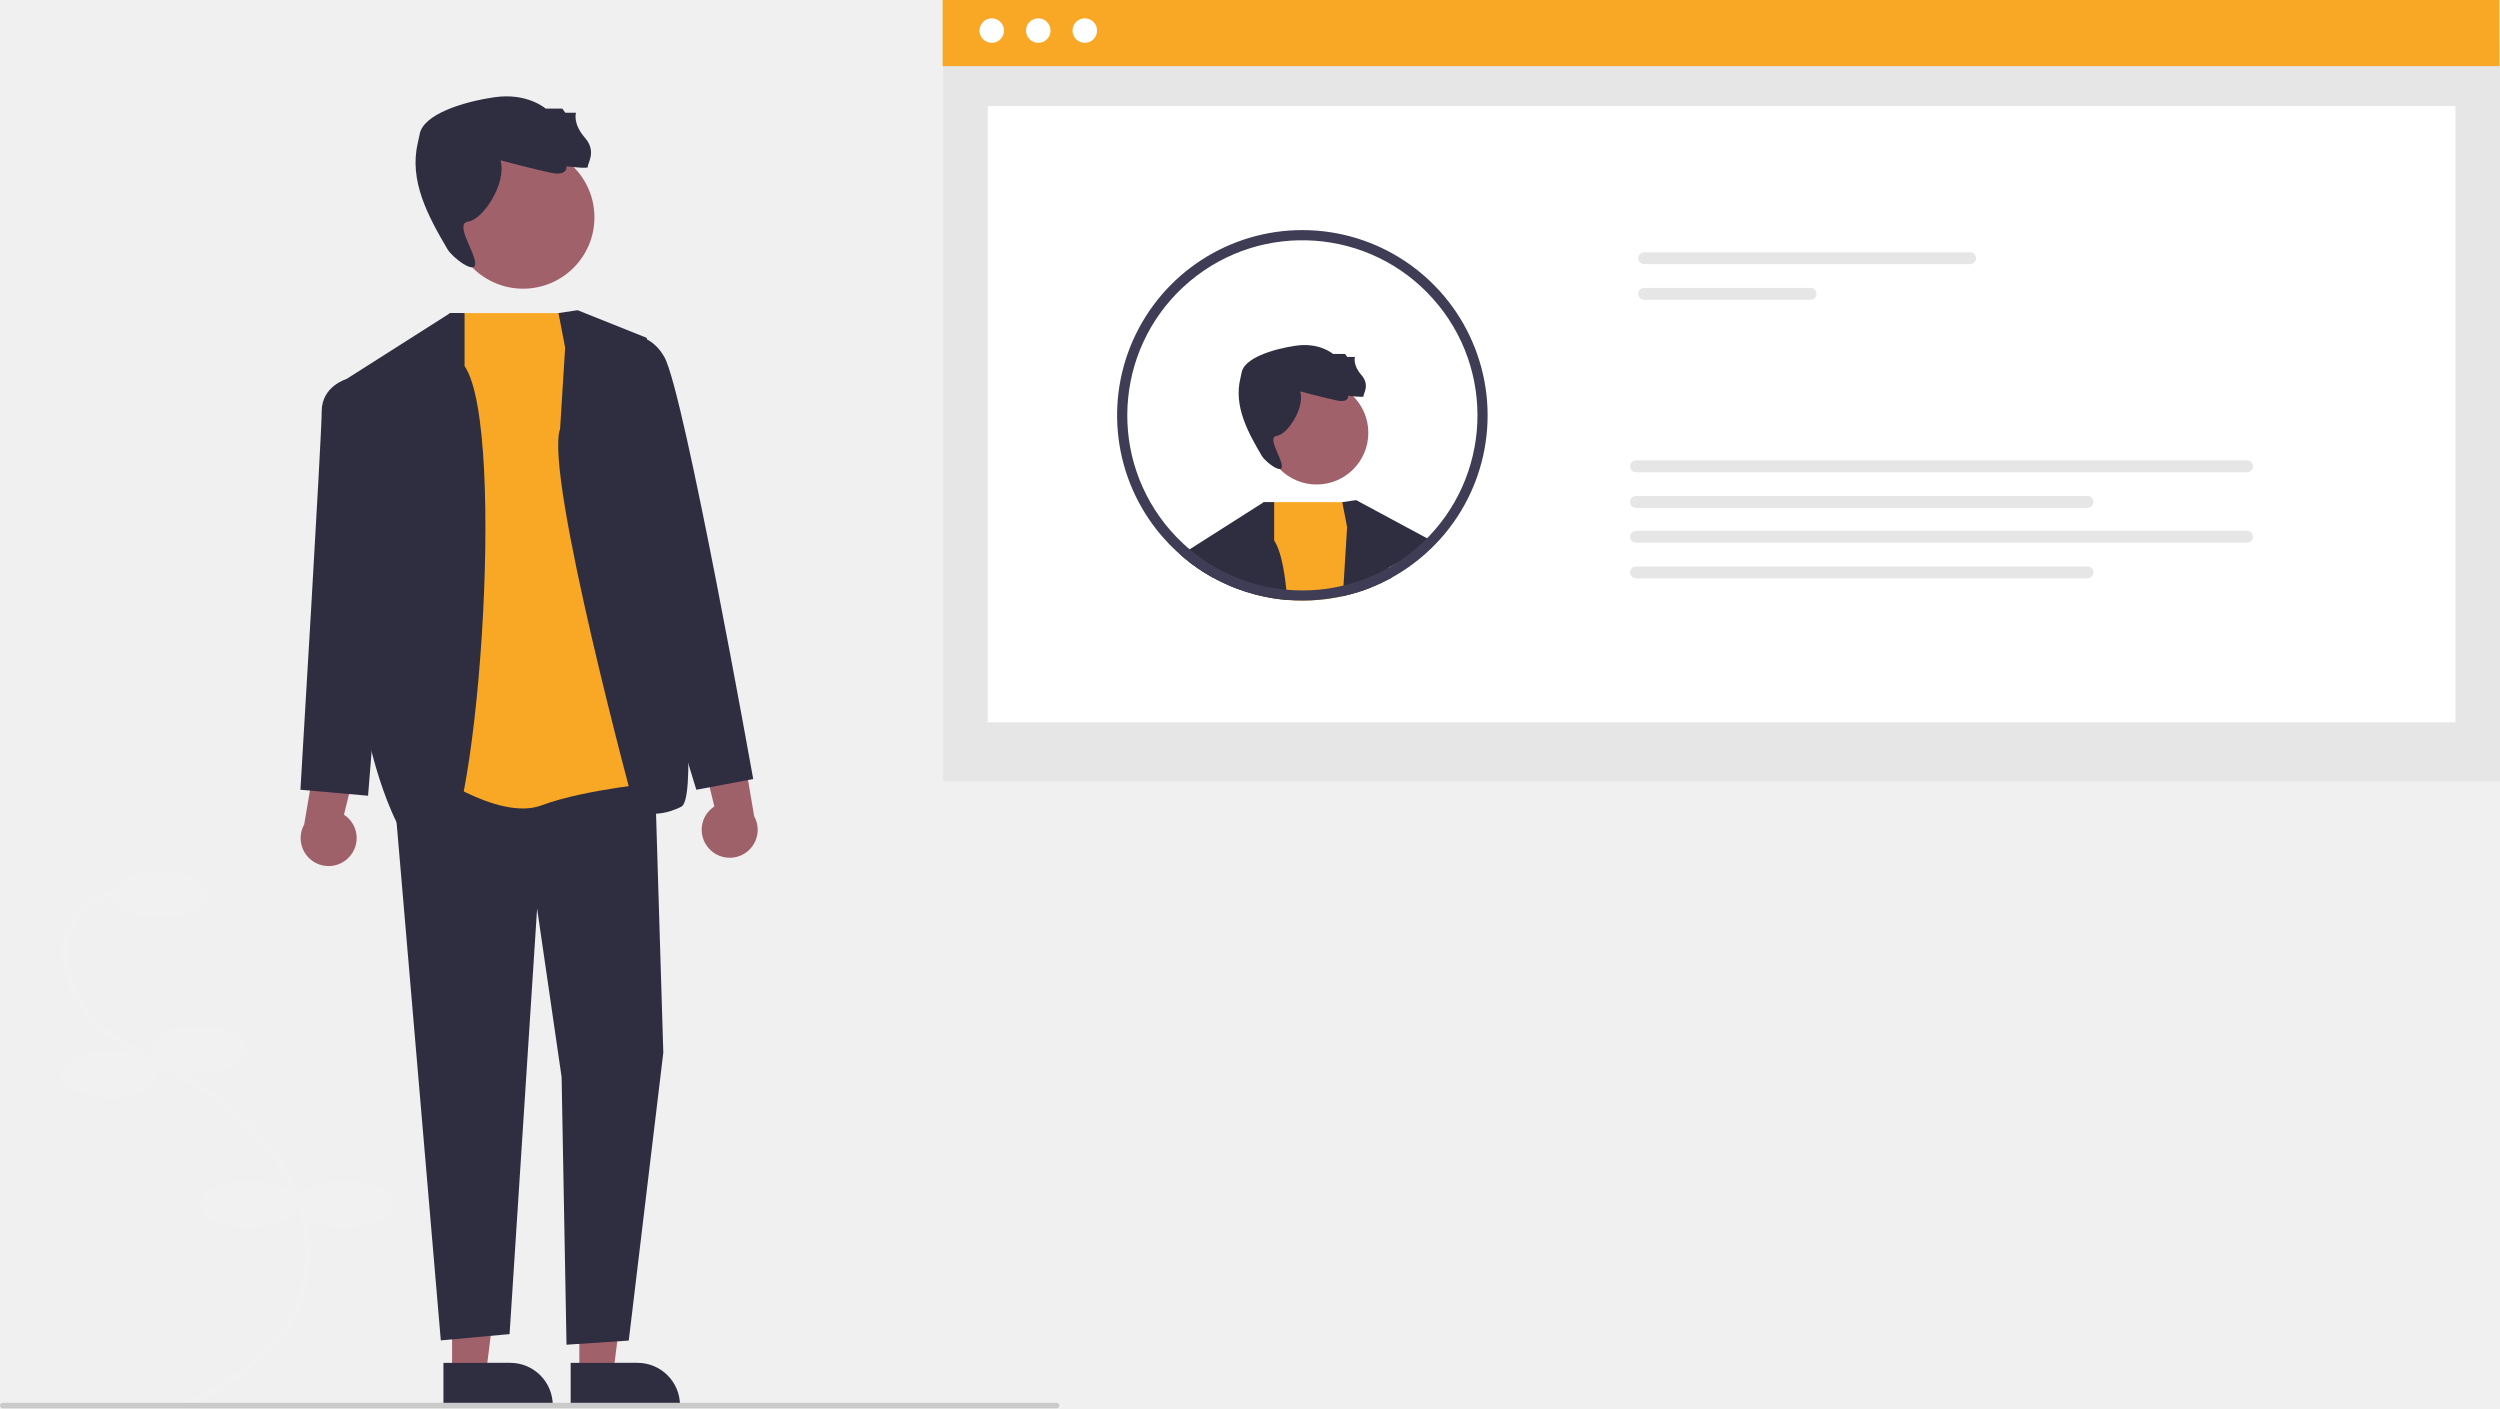
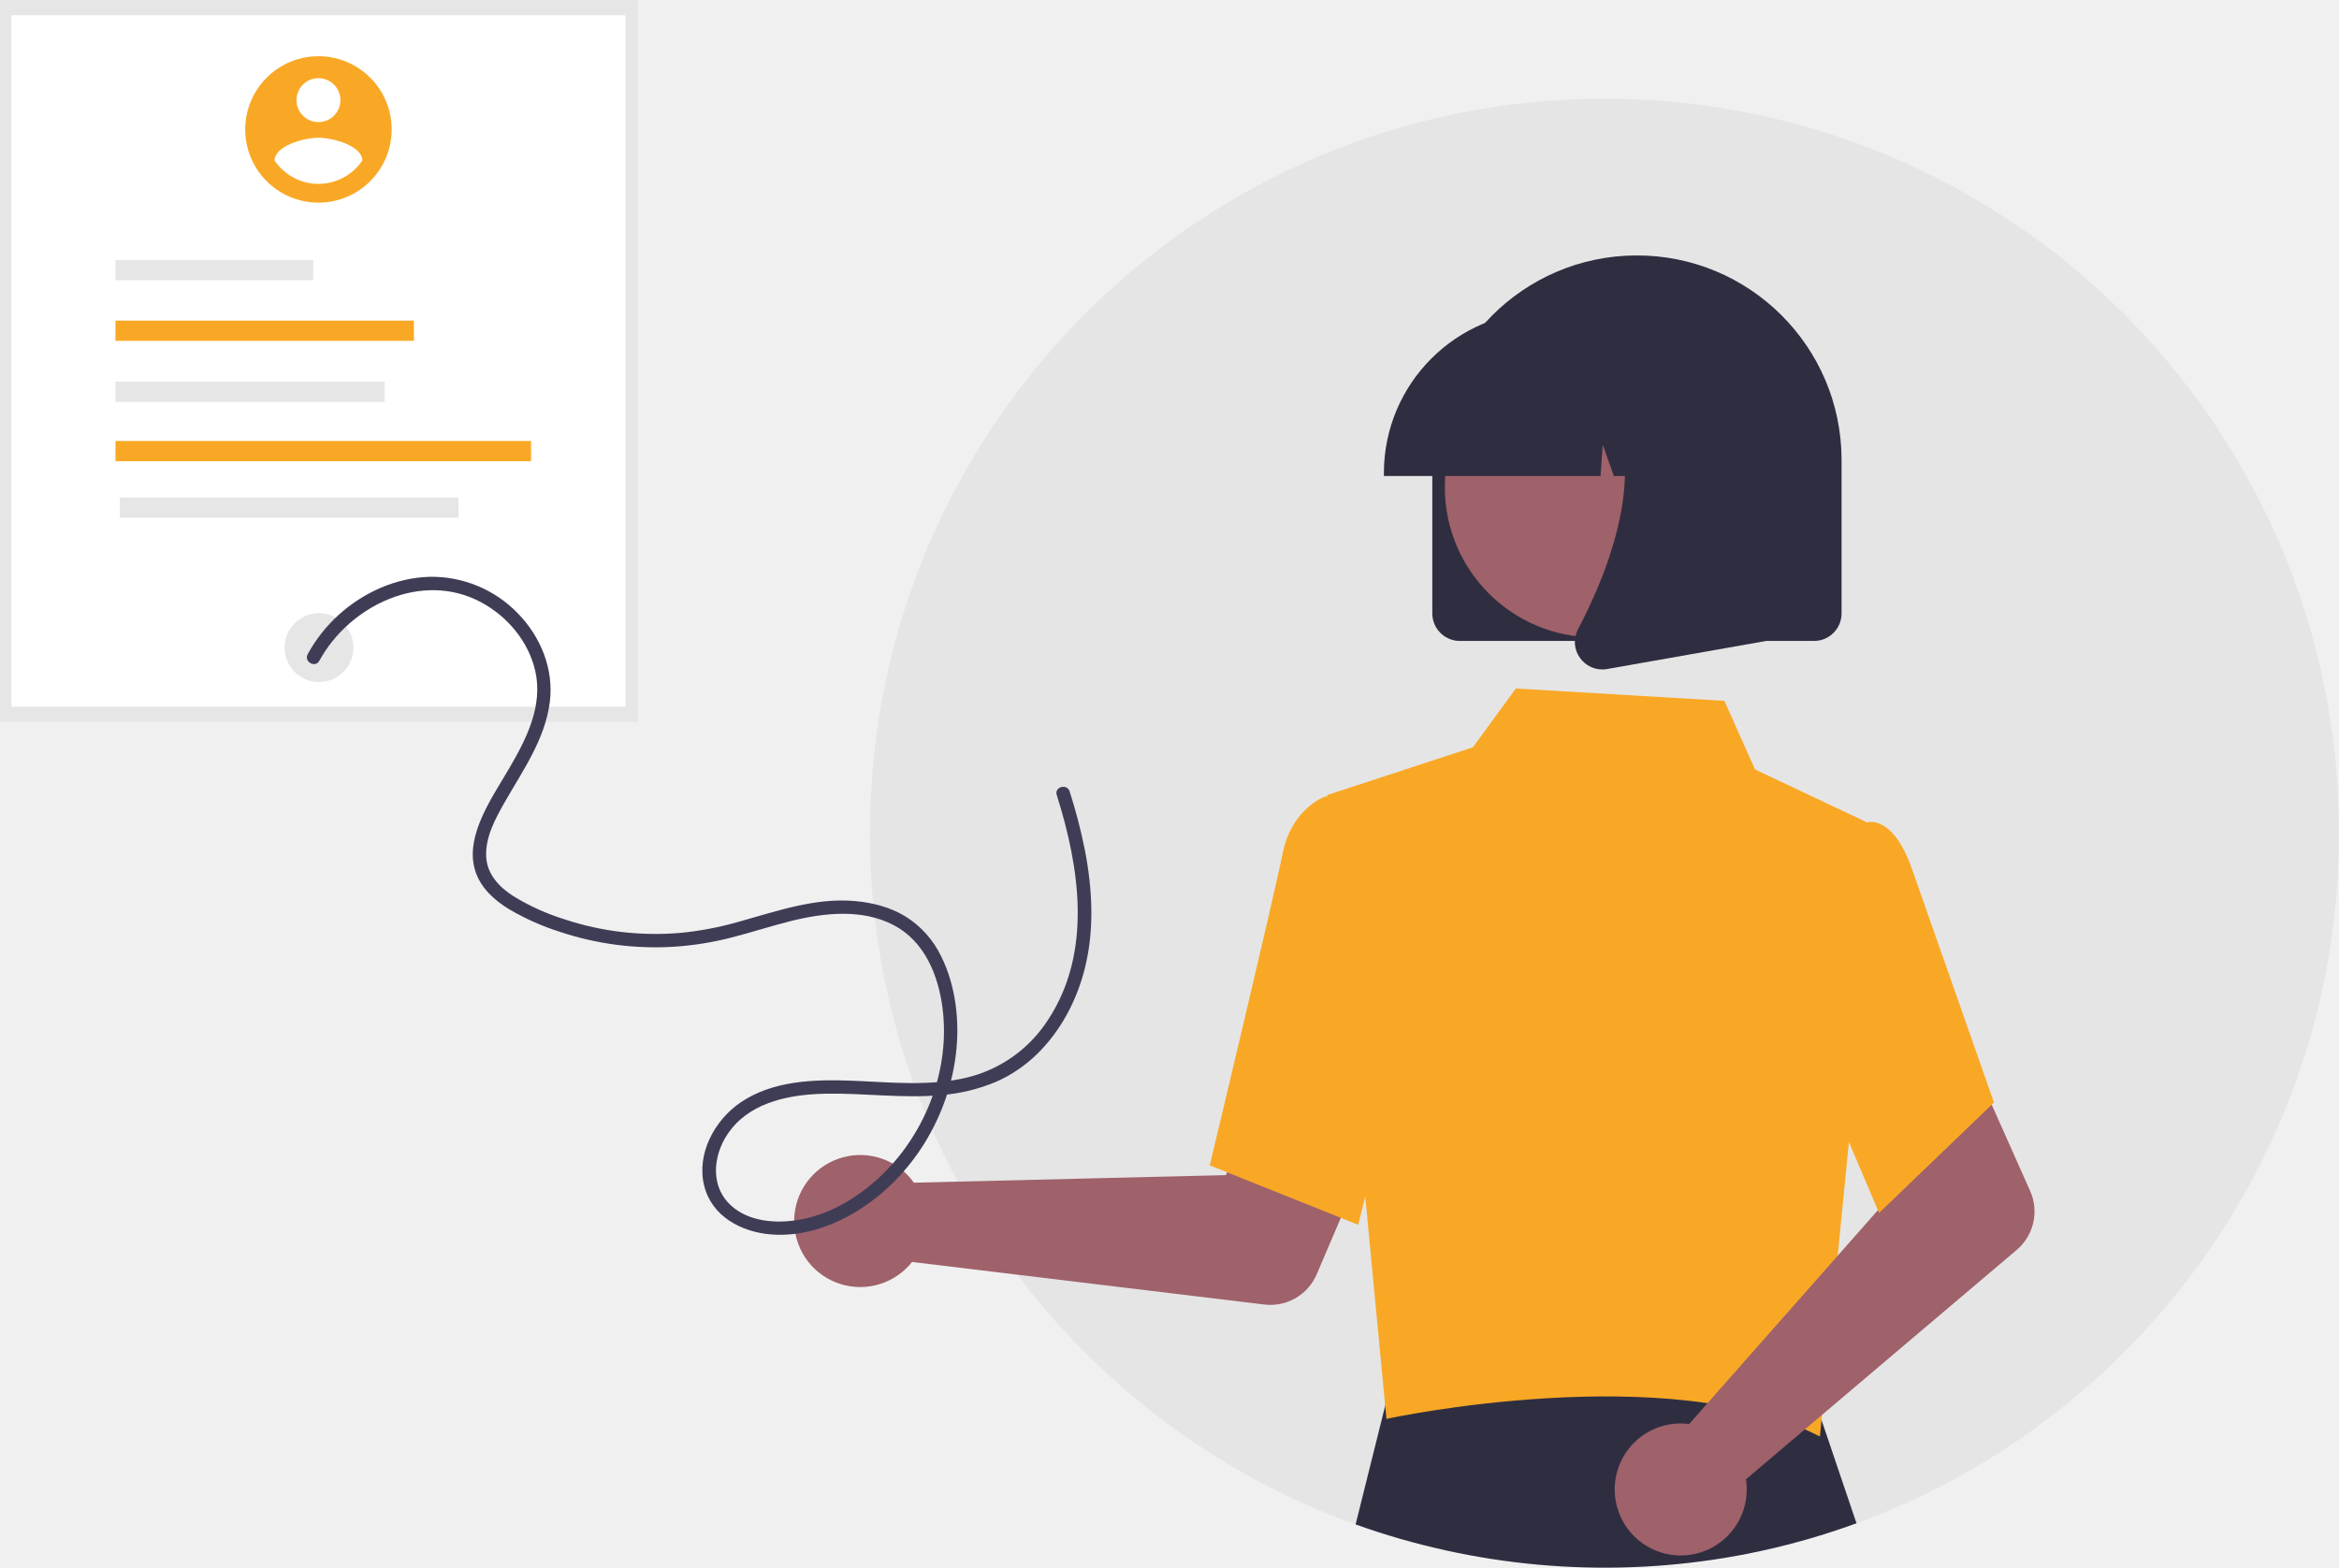
- <svg xmlns="http://www.w3.org/2000/svg" data-name="Layer 1" width="903.807" height="509.145" viewBox="0 0 903.807 509.145">
-   <path d="M216.096,704.318l-.951-1.759c12.753-6.897,28.626-15.481,36.916-29.567,8.172-13.886,8.356-32.743.479-49.211-6.704-14.016-19.018-26.572-35.611-36.313-3.273-1.921-6.709-3.742-10.031-5.503-8.031-4.256-16.336-8.658-23.184-14.903-9.432-8.601-16.568-23.035-11.249-35.891a23.856,23.856,0,0,1,20.677-14.467l.113,1.997a21.861,21.861,0,0,0-18.948,13.248c-4.943,11.947,1.839,25.505,10.754,33.636,6.661,6.074,14.852,10.415,22.773,14.613,3.342,1.771,6.797,3.603,10.108,5.546,16.938,9.943,29.526,22.798,36.403,37.174,8.16,17.061,7.946,36.637-.559,51.089C245.211,688.572,229.068,697.303,216.096,704.318Z" transform="translate(-148.0965 -195.4274)" fill="#f1f1f1" />
-   <ellipse cx="57.72" cy="323.317" rx="17.5" ry="8.5" fill="#f1f1f1" />
-   <ellipse cx="71.72" cy="379.317" rx="17.5" ry="8.5" fill="#f1f1f1" />
-   <ellipse cx="39.72" cy="388.317" rx="17.5" ry="8.5" fill="#f1f1f1" />
-   <ellipse cx="89.72" cy="435.317" rx="17.5" ry="8.5" fill="#f1f1f1" />
-   <ellipse cx="124.72" cy="435.317" rx="17.5" ry="8.5" fill="#f1f1f1" />
-   <rect id="bc1144e2-c94b-4f66-aa77-0b454dfd4174" data-name="Rectangle 62" x="341.011" y="15.429" width="562.796" height="267.056" fill="#e6e6e6" />
-   <rect id="ad6bb9d5-2e55-4525-b077-6ac2d5f26b45" data-name="Rectangle 75" x="357.104" y="38.33" width="530.61" height="222.814" fill="#fff" />
-   <rect id="a1fdfaec-ef9f-458a-9330-7bb8c38fec43" data-name="Rectangle 80" x="340.771" width="562.796" height="23.909" fill="#f9a826" />
-   <circle id="ac9f2818-2064-46b1-8104-b7d94390836e" data-name="Ellipse 90" cx="358.539" cy="11.059" r="4.431" fill="#fff" />
-   <circle id="bd067119-2054-4d5f-9303-2e8fa40cc410" data-name="Ellipse 91" cx="375.359" cy="11.059" r="4.431" fill="#fff" />
-   <circle id="ee5e9ca0-6fca-449b-8f84-cf683813bd65" data-name="Ellipse 92" cx="392.18" cy="11.059" r="4.431" fill="#fff" />
-   <path id="acae6c4c-8028-4596-98db-d9926d2ed09f-295" data-name="Path 142" d="M742.529,286.635a2.147,2.147,0,0,0,0,4.294H860.333a2.147,2.147,0,0,0,0-4.294Z" transform="translate(-148.0965 -195.4274)" fill="#e6e6e6" />
-   <path id="a061bcdc-636b-4d12-a036-d7339f47b36a-296" data-name="Path 143" d="M742.529,299.518a2.147,2.147,0,0,0,0,4.294H802.67a2.147,2.147,0,0,0,0-4.294Z" transform="translate(-148.0965 -195.4274)" fill="#e6e6e6" />
-   <path id="e4e4593e-e83d-4128-8cd7-f0323b36c2f2-297" data-name="Path 142" d="M739.564,361.871a2.147,2.147,0,0,0,0,4.294H960.447a2.147,2.147,0,0,0,0-4.294Z" transform="translate(-148.0965 -195.4274)" fill="#e6e6e6" />
-   <path id="bf45783c-1d79-4b4f-82bb-39fc8a52f7aa-298" data-name="Path 143" d="M739.564,374.754a2.147,2.147,0,0,0,0,4.294H902.785a2.147,2.147,0,0,0,0-4.294Z" transform="translate(-148.0965 -195.4274)" fill="#e6e6e6" />
-   <path id="b544fc92-6fc6-4255-93fb-dee32d880d89-299" data-name="Path 142" d="M739.564,387.345a2.147,2.147,0,0,0,0,4.294H960.447a2.147,2.147,0,0,0,0-4.294Z" transform="translate(-148.0965 -195.4274)" fill="#e6e6e6" />
-   <path id="e14bb681-aaa1-4454-9da9-28d0809a146c-300" data-name="Path 143" d="M739.564,400.227a2.147,2.147,0,0,0,0,4.294H902.785a2.147,2.147,0,0,0,0-4.294Z" transform="translate(-148.0965 -195.4274)" fill="#e6e6e6" />
-   <circle cx="475.989" cy="156.462" r="18.694" fill="#a0616a" />
-   <path d="M618.165,336.934s8.724,2.337,13.242,3.272,4.05-1.714,4.05-1.714,5.92.779,5.608.156,2.493-3.895-.779-7.633-2.337-6.543-2.337-6.543h-2.804l-.779-1.091h-4.362s-4.823-4.229-13.391-2.983-18.701,4.54-19.636,9.681c-.127.697-.294,1.472-.488,2.29-2.343,9.891,2.635,19.146,7.799,27.903,1.269,2.152,7.407,6.844,7.25,3.625s-5.525-10.45-1.786-10.917S619.879,343.01,618.165,336.934Z" transform="translate(-148.0965 -195.4274)" fill="#2f2e41" />
-   <path d="M613.48,412.325a65.38,65.38,0,0,1-10.699-1.758l.197-3.728L604.615,377.197l.015-.227h32.931l5.168,27.293.697,3.683c-1.364.53-2.743,1.031-4.152,1.47-.016,0-.016.015-.03.015-1.955.606-3.94,1.137-5.941,1.576a68.558,68.558,0,0,1-8.062,1.243,62.045,62.045,0,0,1-6.304.303C617.117,412.552,615.284,412.477,613.48,412.325Z" transform="translate(-148.0965 -195.4274)" fill="#f9a826" />
-   <path d="M592.309,407.051c-1.364-.591-2.682-1.228-3.985-1.894l-.561-.288c-.379-.197-.773-.409-1.151-.621q-.774-.432-1.501-.864c-.47-.273-.955-.561-1.424-.849-.03-.015-.045-.03-.075-.03-1.637-1.046-3.243-2.122-4.789-3.288q-.386-.296-.773-.591l-.272-4.364.394-.243L604.615,377.197l.363-.227.03-.015,3.728.015v13.882c2.107,3.046,3.531,9.426,4.41,17.776.121,1.197.227,2.425.334,3.698a65.38,65.38,0,0,1-10.699-1.758c-.379-.076-.743-.167-1.122-.273a62.702,62.702,0,0,1-6.516-2.091c-.652-.243-1.288-.5-1.925-.758l-.061-.03C592.885,407.294,592.582,407.173,592.309,407.051Z" transform="translate(-148.0965 -195.4274)" fill="#2f2e41" />
-   <path d="M586.612,404.248q-.774-.432-1.501-.864c-.47-.273-.955-.561-1.424-.849-.03-.015-.045-.03-.075-.03-1.637-1.046-3.243-2.122-4.789-3.288q-.386-.296-.773-.591c-.121-.106-.242-.197-.379-.303-.969-.743-1.909-1.515-2.819-2.334-.045-.03-.075-.076-.121-.106a10.422,10.422,0,0,1,3.046-1.622l1.076.318,7.668,2.303.045,3.107Z" transform="translate(-148.0965 -195.4274)" fill="#2f2e41" />
-   <path d="M651.184,404.293c-.455.242-.909.485-1.364.712-.107.061-.197.106-.288.152-.607.303-1.197.606-1.803.894-.016.015-.046.015-.046.03-.03.015-.075.03-.106.045-1.364.652-2.743,1.258-4.153,1.818-1.364.53-2.743,1.031-4.152,1.47-.016,0-.016.015-.03.015-1.955.606-3.94,1.137-5.941,1.576a12.506,12.506,0,0,1,.485-3.683l.015-.212,1.304-21.095-1.743-9.047,5.001-.743L665.869,391.033s-3.031,3.031-15.473,9.487C649.296,401.091,650.911,402.99,651.184,404.293Z" transform="translate(-148.0965 -195.4274)" fill="#2f2e41" />
-   <path d="M624.907,408.612c-1.971.182-3.971.273-5.971.273-1.94,0-3.865-.076-5.789-.258.121,1.197.227,2.425.334,3.698,1.803.152,3.637.227,5.456.227a62.045,62.045,0,0,0,6.304-.303,68.558,68.558,0,0,0,8.062-1.243,12.506,12.506,0,0,1,.485-3.683l.015-.212A62.996,62.996,0,0,1,624.907,408.612Zm57.268-85.047A66.972,66.972,0,1,0,566.441,387.184c.606.758,1.228,1.515,1.864,2.243.061.061.091.106.136.152a63.821,63.821,0,0,0,4.986,5.137c.425.394.864.788,1.303,1.167.046.03.076.076.121.106.909.818,1.849,1.591,2.819,2.334.137.106.258.197.379.303q.387.296.773.591c1.546,1.167,3.152,2.243,4.789,3.288.03,0,.045.015.075.03.47.288.955.576,1.424.849q.728.432,1.501.864c.379.212.773.424,1.151.621l.561.288c1.303.667,2.622,1.303,3.985,1.894.273.121.576.242.849.364l.061.03c.636.258,1.273.515,1.925.758a62.702,62.702,0,0,0,6.516,2.091c.379.106.743.197,1.122.273a65.38,65.38,0,0,0,10.699,1.758c1.803.152,3.637.227,5.456.227a62.045,62.045,0,0,0,6.304-.303,68.558,68.558,0,0,0,8.062-1.243c2.001-.439,3.986-.97,5.941-1.576.015,0,.015-.015.03-.015,1.409-.439,2.788-.94,4.152-1.47,1.41-.561,2.789-1.167,4.153-1.818.03-.015.075-.03.106-.045,0-.015.03-.015.046-.03.606-.288,1.197-.591,1.803-.894.091-.046.181-.091.288-.152.454-.227.909-.47,1.364-.712.03-.015.045-.03.075-.045,1.197-.667,2.38-1.364,3.547-2.106.318-.197.636-.394.955-.621.47-.288.924-.606,1.364-.924.591-.409,1.182-.833,1.758-1.273a4.679,4.679,0,0,0,.545-.409c1.41-1.061,2.773-2.182,4.076-3.364a66.914,66.914,0,0,0,18.67-71.984Zm-19.807,68.074a64.792,64.792,0,0,1-5.152,4.364c-.394.303-.804.606-1.212.879-.394.303-.788.591-1.197.864-.349.243-.697.485-1.061.712-.03.03-.075.045-.106.076-.258.182-.531.349-.788.515-.804.5-1.637,1-2.455,1.47-.197.106-.379.227-.576.333-.107.061-.212.121-.334.182-.454.258-.909.485-1.364.727-.061.045-.136.061-.197.106a.112.112,0,0,0-.061.03c-.318.167-.636.318-.955.47-.273.136-.531.273-.804.394-1.106.53-2.243,1.03-3.379,1.5-1.197.485-2.409.924-3.637,1.334-.303.106-.622.227-.94.318-1.44.455-2.879.864-4.349,1.197a62.996,62.996,0,0,1-8.895,1.5c-1.971.182-3.971.273-5.971.273-1.94,0-3.865-.076-5.789-.258a62.373,62.373,0,0,1-10.169-1.788c-.121-.03-.258-.061-.379-.091a58.111,58.111,0,0,1-8.017-2.728c-.136-.061-.288-.106-.409-.167-.152-.061-.288-.106-.409-.167-.152-.061-.288-.121-.424-.182-1.137-.5-2.243-1.046-3.349-1.606l-.516-.273c-.985-.515-1.955-1.046-2.91-1.637-.333-.182-.682-.394-1.015-.606-.379-.227-.758-.47-1.122-.712q-.135-.091-.272-.182c-.849-.576-1.712-1.152-2.531-1.773-.576-.424-1.137-.833-1.697-1.273-.364-.273-.727-.561-1.076-.864-.227-.167-.454-.364-.682-.561-.303-.258-.606-.515-.909-.788-.47-.379-.909-.803-1.334-1.197a60.229,60.229,0,0,1-4.834-5.001c-.515-.576-1-1.152-1.47-1.758a3.647,3.647,0,0,1-.303-.379,63.298,63.298,0,1,1,93.048,6.744Z" transform="translate(-148.0965 -195.4274)" fill="#3f3d56" />
-   <polygon points="163.436 496.698 175.696 496.697 181.528 449.409 163.434 449.41 163.436 496.698" fill="#a0616a" />
-   <path d="M308.406,688.123l24.144-.001h.001A15.387,15.387,0,0,1,347.937,703.508v.5l-39.531.001Z" transform="translate(-148.0965 -195.4274)" fill="#2f2e41" />
-   <polygon points="209.436 496.698 221.696 496.697 227.528 449.409 209.434 449.41 209.436 496.698" fill="#a0616a" />
-   <path d="M354.406,688.123l24.144-.001h.001A15.387,15.387,0,0,1,393.937,703.508v.5l-39.531.001Z" transform="translate(-148.0965 -195.4274)" fill="#2f2e41" />
-   <path d="M274.333,505.267a10.056,10.056,0,0,0-1.883-15.304l8.518-34.705-17.492,6.233-5.407,32.001a10.11,10.11,0,0,0,16.265,11.775Z" transform="translate(-148.0965 -195.4274)" fill="#9e616a" />
-   <path d="M404.474,502.267a10.056,10.056,0,0,1,1.883-15.304L397.839,452.259l17.492,6.233,5.407,32.001a10.11,10.11,0,0,1-16.265,11.775Z" transform="translate(-148.0965 -195.4274)" fill="#9e616a" />
-   <polygon points="142.367 285.513 159.36 484.578 184.224 482.311 194.175 328.461 203.033 389.379 204.807 486.145 227.307 484.645 239.801 380.545 236.736 279.728 151.319 271.078 142.367 285.513" fill="#2f2e41" />
-   <circle cx="189.112" cy="78.582" r="25.786" fill="#a0616a" />
-   <path d="M329.043,253.381s12.033,3.223,18.265,4.513,5.587-2.364,5.587-2.364,8.165,1.074,7.736.215,3.438-5.372-1.074-10.529-3.223-9.025-3.223-9.025h-3.868l-1.074-1.504H345.374s-6.652-5.833-18.471-4.114-25.795,6.263-27.084,13.354c-.175.962-.405,2.03-.672,3.159-3.232,13.644,3.635,26.409,10.757,38.487,1.75,2.968,10.217,9.441,10,5s-7.621-14.414-2.464-15.059S331.407,261.762,329.043,253.381Z" transform="translate(-148.0965 -195.4274)" fill="#2f2e41" />
-   <path d="M310.376,308.604h45.412l32.11,169.575s-27.994,2.394-43.994,8.394-42.598-13.706-42.598-13.706Z" transform="translate(-148.0965 -195.4274)" fill="#f9a826" />
-   <path d="M316.045,327.754V308.604l-5.142-.031-37.567,23.885,8.152,130.863s9.648,43.658,24.282,43.205S331.687,350.435,316.045,327.754Z" transform="translate(-148.0965 -195.4274)" fill="#2f2e41" />
-   <path d="M285.404,336.073l-12.067-3.615s-8.933,2.615-8.933,11.615-7.697,136.868-7.697,136.868l24.451,2.161,5.246-65.029Z" transform="translate(-148.0965 -195.4274)" fill="#2f2e41" />
-   <path d="M352.404,321.073l-2.405-12.469,6.905-1.031,25,10s22.5,164.5,12.5,169.5-16.752,1.126-16.752,1.126S344.76,366.873,350.582,350.473Z" transform="translate(-148.0965 -195.4274)" fill="#2f2e41" />
-   <path d="M364.404,320.073l4.267-1.857s12.523-6.206,19.628,6.326,32.105,152.531,32.105,152.531l-20.57,3.868-15.379-50.384Z" transform="translate(-148.0965 -195.4274)" fill="#2f2e41" />
-   <path d="M530.096,704.573h-381a1,1,0,1,1,0-2h381a1,1,0,0,1,0,2Z" transform="translate(-148.0965 -195.4274)" fill="#cacaca" />
+ <svg xmlns="http://www.w3.org/2000/svg" data-name="Layer 1" width="1050.862" height="704.353" viewBox="0 0 1050.862 704.353">
+   <path d="M1125.431,472.176c0,142.47-90.3,263.86-216.78,310.05a326.344,326.344,0,0,1-59.32,15.57,332.228,332.228,0,0,1-165.72-15.05c-127.28-45.81-218.24-167.61-218.18-310.64,0-182.18,147.75-329.93,330-329.93a328.564,328.564,0,0,1,192.01,61.6C1070.991,263.636,1125.431,361.546,1125.431,472.176Z" transform="translate(-74.56905 -97.82358)" fill="#e5e5e5" />
+   <path d="M908.651,782.226a326.344,326.344,0,0,1-59.32,15.57,332.228,332.228,0,0,1-165.72-15.05l15.24-61.15.92-3.67,31.1.12,156.24.56,2,5.91Z" transform="translate(-74.56905 -97.82358)" fill="#2f2e41" />
+   <rect id="effaf695-3865-40c6-8918-ced0238239c2" data-name="Rectangle 25" width="286.651" height="324.355" fill="#e6e6e6" />
+   <rect id="f33d627f-c769-4bde-9d74-ef156faf640e" data-name="Rectangle 25-2" x="5.111" y="6.862" width="275.928" height="310.632" fill="#fff" />
+   <circle id="b5fd4af9-5b07-4da2-8ccf-5b3d4ac887f6" data-name="Ellipse 116" cx="143.326" cy="290.982" r="15.467" fill="#e6e6e6" />
+   <rect id="f05405a0-af73-4807-bbd1-d761cdd06c65" data-name="Rectangle 31" x="51.876" y="116.819" width="88.837" height="9.088" fill="#e6e6e6" />
+   <rect id="a05e4a04-50b7-46b0-b842-8db21044ae7a" data-name="Rectangle 32" x="51.876" y="144.052" width="134.079" height="9.088" fill="#f9a826" />
+   <rect id="bdce3bac-3998-4a72-bc14-4aa79023038d" data-name="Rectangle 38" x="51.876" y="171.456" width="120.918" height="9.088" fill="#e6e6e6" />
+   <rect id="e1177af0-2f80-4461-b67e-43945f3b6fee" data-name="Rectangle 39" x="51.876" y="198.136" width="186.723" height="9.088" fill="#f9a826" />
+   <rect id="b290cdc3-2096-427b-bfd4-6b657da823ea" data-name="Rectangle 40" x="53.817" y="223.545" width="152.175" height="9.088" fill="#e6e6e6" />
+   <g id="b96c6486-fa38-4cba-8e5e-13dca7f44a0c" data-name="Group 52">
+     <path id="b0fbfc35-67c9-42b4-b2fe-33d0d7288754-385" data-name="Path 846" d="M482.178,625.614a29.756,29.756,0,0,1,2.991,3.6l140.109-3.428,16.345-29.868,48.3,18.776-23.8,55.687a22.609,22.609,0,0,1-23.5,13.561l-158.3-19.123a29.665,29.665,0,1,1-2.15-39.211Z" transform="translate(-74.56905 -97.82358)" fill="#9f616a" />
+     <path id="a6a8f1c9-3ab8-4f6f-ba9b-45acc2f7af89-386" data-name="Path 852" d="M670.758,455.065l65.569-21.489,19.258-26.411,93.716,5.546,13.759,30.82,49.972,23.613-7.68,142.624-13.138,133.477c-67.558-34.983-193.639-8.312-194.743-7.878Z" transform="translate(-74.56905 -97.82358)" fill="#f9a826" />
+     <path id="fc06e97d-785e-4845-9aa0-60a5889f9ce3-387" data-name="Path 853" d="M684.775,648.114l-66.694-26.684.284-1.187c.286-1.2,28.672-119.817,32.441-138.879,3.926-19.859,18.271-25.35,18.88-25.573l.445-.164,26.394,8.034,11.592,91.081Z" transform="translate(-74.56905 -97.82358)" fill="#f9a826" />
+     <path id="b248559b-61d8-49e2-8eef-81cc9521c19e-388" data-name="Path 855" d="M828.78,737.377a29.721,29.721,0,0,1,4.677.258l92.747-105.072-10.788-32.286,46.608-22.652,24.655,55.313a22.608,22.608,0,0,1-6.034,26.453l-121.65,103.073a29.665,29.665,0,1,1-30.215-25.087Z" transform="translate(-74.56905 -97.82358)" fill="#9f616a" />
+     <path id="b0e9bc84-32e8-4599-bd8d-d35670d3692b-389" data-name="Path 856" d="M918.801,642.791l-38.689-91.006,15.09-63.391,16.259-20.541a9.366,9.366,0,0,1,7.524.07c6,2.413,11.1,9.81,15.177,21.984l36.259,103.279Z" transform="translate(-74.56905 -97.82358)" fill="#f9a826" />
+     <path id="b58b0f1b-b11b-4f57-8de2-a939101b4938-390" data-name="Path 857" d="M718.072,373.442v-68.61a91.938,91.938,0,1,1,183.875-.609q.001.305,0,.609v68.61a12.364,12.364,0,0,1-12.35,12.35H730.422A12.364,12.364,0,0,1,718.072,373.442Z" transform="translate(-74.56905 -97.82358)" fill="#2f2e41" />
+     <circle id="ba54abe3-4119-45e5-b5c1-150877d750f7" data-name="Ellipse 148" cx="716.548" cy="218.965" r="67.405" fill="#9f616a" />
+     <path id="b6bcc4bf-1738-426f-8fbf-3ee273a728b5-391" data-name="Path 858" d="M696.322,310.321a72.809,72.809,0,0,1,72.727-72.727h13.723a72.808,72.808,0,0,1,72.726,72.727v1.372h-29l-9.891-27.7-1.978,27.7H799.643l-4.99-13.974-1,13.974H696.322Z" transform="translate(-74.56905 -97.82358)" fill="#2f2e41" />
+     <path id="be96ad09-85ff-4345-abef-5a49918f7c18-392" data-name="Path 859" d="M784.484,393.508a12.167,12.167,0,0,1-.967-12.918c14.541-27.658,34.9-78.765,7.877-110.283l-1.938-2.262h78.456v117.79L796.641,398.41a12.608,12.608,0,0,1-2.185.193,12.3,12.3,0,0,1-9.967-5.092Z" transform="translate(-74.56905 -97.82358)" fill="#2f2e41" />
+   </g>
+   <g id="b2dad932-78e1-44e1-9682-073c8202f887" data-name="Group 51">
+     <path id="e043db59-b600-449e-8c52-e1eb73379667-393" data-name="Path 341" d="M217.646,123.086A32.891,32.891,0,1,0,250.535,155.978v-.002a32.891,32.891,0,0,0-32.891-32.891Zm0,9.866a9.866,9.866,0,1,1-9.866,9.866v0A9.866,9.866,0,0,1,217.646,132.952Zm0,47.501a23.961,23.961,0,0,1-19.735-10.532c.158-6.578,13.156-10.199,19.735-10.199s19.576,3.621,19.735,10.199A24,24,0,0,1,217.646,180.453Z" transform="translate(-74.56905 -97.82358)" fill="#f9a826" />
+   </g>
+   <path id="bcfa45dc-2c5a-4ac5-8376-9a2a23e225d0-394" data-name="Path 842" d="M218.028,394.735c13.55-24.831,46.01-40.556,72.563-26.382,11.952,6.379,21.453,17.663,24.469,31,3.5,15.493-3.875,30.266-11.488,43.282-4.132,7.065-8.66,13.986-12.08,21.438-3.541,7.717-6.072,16.636-3.406,25.031,2.4,7.563,8.418,13.064,15.008,17.107a111.828,111.828,0,0,0,23.061,10.3,135.743,135.743,0,0,0,51.485,6.661,140.803,140.803,0,0,0,25.66-4.148c8.943-2.28,17.719-5.17,26.677-7.4,14.956-3.715,32.009-5.562,46.191,1.9,13.778,7.252,19.944,22.419,21.851,37.174,3.522,27.246-7.281,55.52-26.786,74.6-9.358,9.154-21.134,16.717-33.96,19.811-11.191,2.7-25.561,2.527-34.467-5.839-9.938-9.337-7.6-24.309.293-34.16,10.075-12.569,27.143-15.588,42.374-15.894,17.326-.348,34.636,2.232,51.952.628a79.799,79.799,0,0,0,24.568-5.926,62.258,62.258,0,0,0,18.515-12.529c10.69-10.386,17.9-24.222,21.485-38.608,4.317-17.3,3.376-35.482.025-52.859a238.361,238.361,0,0,0-6.888-26.507c-1.157-3.67-6.952-2.1-5.786,1.595,10.32,32.724,16.074,70.563-3.865,100.946a60.107,60.107,0,0,1-35.943,25.873c-17.257,4.289-35.365,2.169-52.909,1.531-16.682-.607-35,.048-49.3,9.764-11.731,7.969-19.936,23.127-16.39,37.437,3.419,13.8,16.681,20.8,29.945,21.878,13.917,1.134,27.612-3.537,39.3-10.841,24.313-15.193,40.479-41.913,43.862-70.242,1.763-14.761-.031-30.661-6.725-44.059a43.133,43.133,0,0,0-15.847-17.661c-6.81-4.175-14.676-6.23-22.576-6.957-17.948-1.653-35.192,4.509-52.218,9.223a144.798,144.798,0,0,1-26.628,5.083,132.982,132.982,0,0,1-26.272-.428,129.365,129.365,0,0,1-25.457-5.65,101.893,101.893,0,0,1-23.108-10.447c-6.385-4.083-11.907-9.931-12.221-17.9-.341-8.641,4.016-16.724,8.16-24.009,8.187-14.391,18.3-28.467,20.435-45.314,1.87-14.737-4.06-29.262-14.3-39.773a53.771,53.771,0,0,0-39.737-16.485c-15.193.435-29.74,7.042-40.915,17.189a67.358,67.358,0,0,0-13.8,17.53c-1.851,3.391,3.328,6.422,5.181,3.028Z" transform="translate(-74.56905 -97.82358)" fill="#3f3d56" />
</svg>
